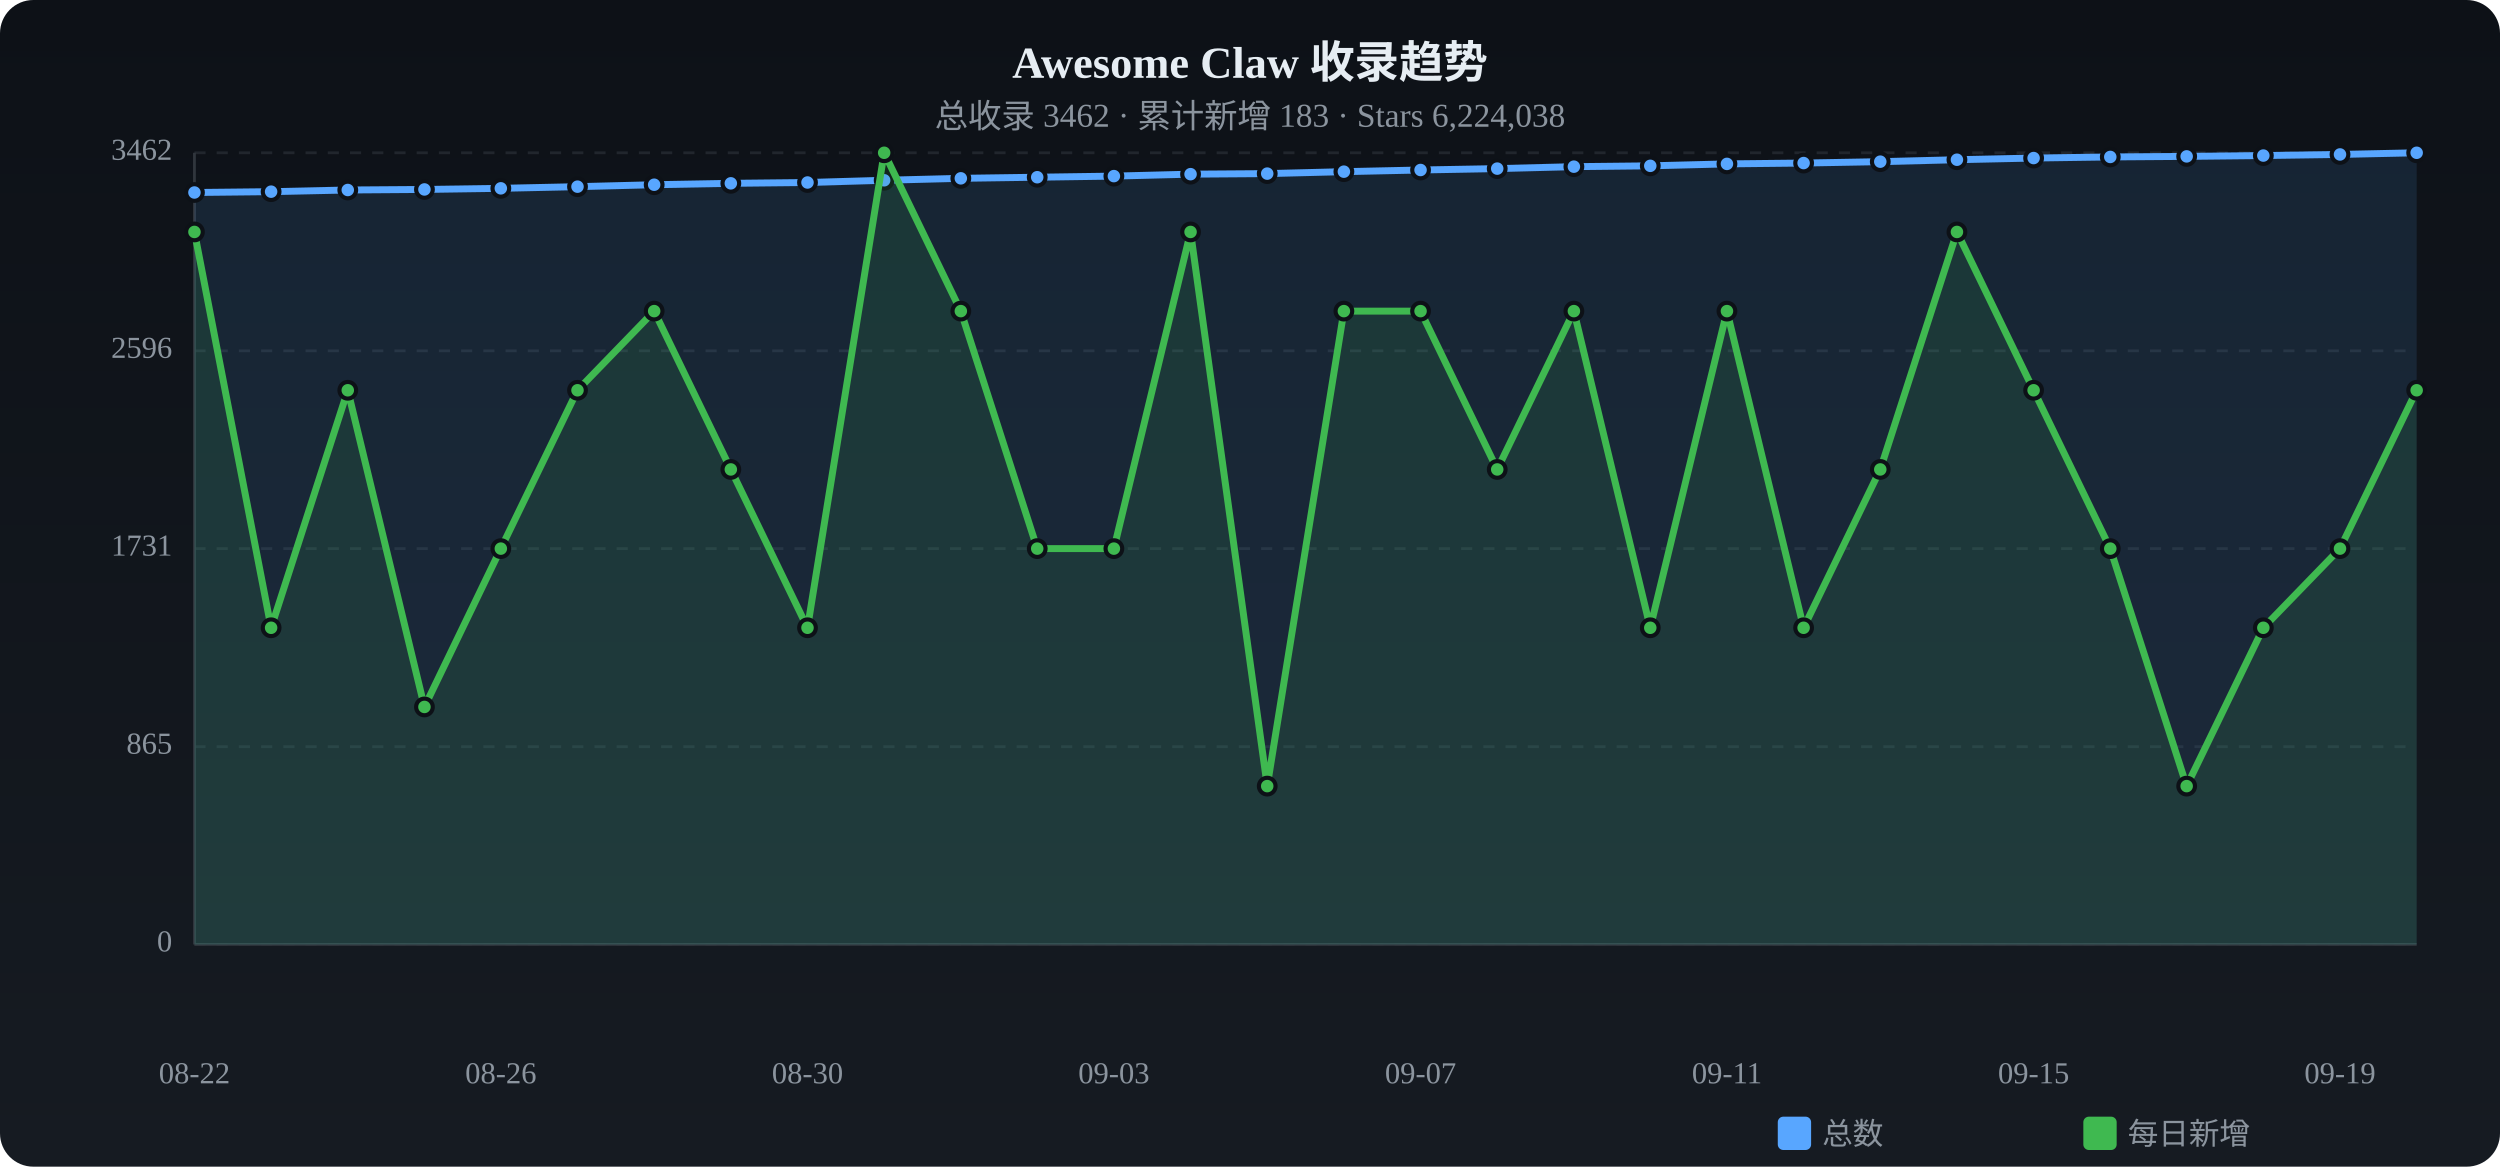
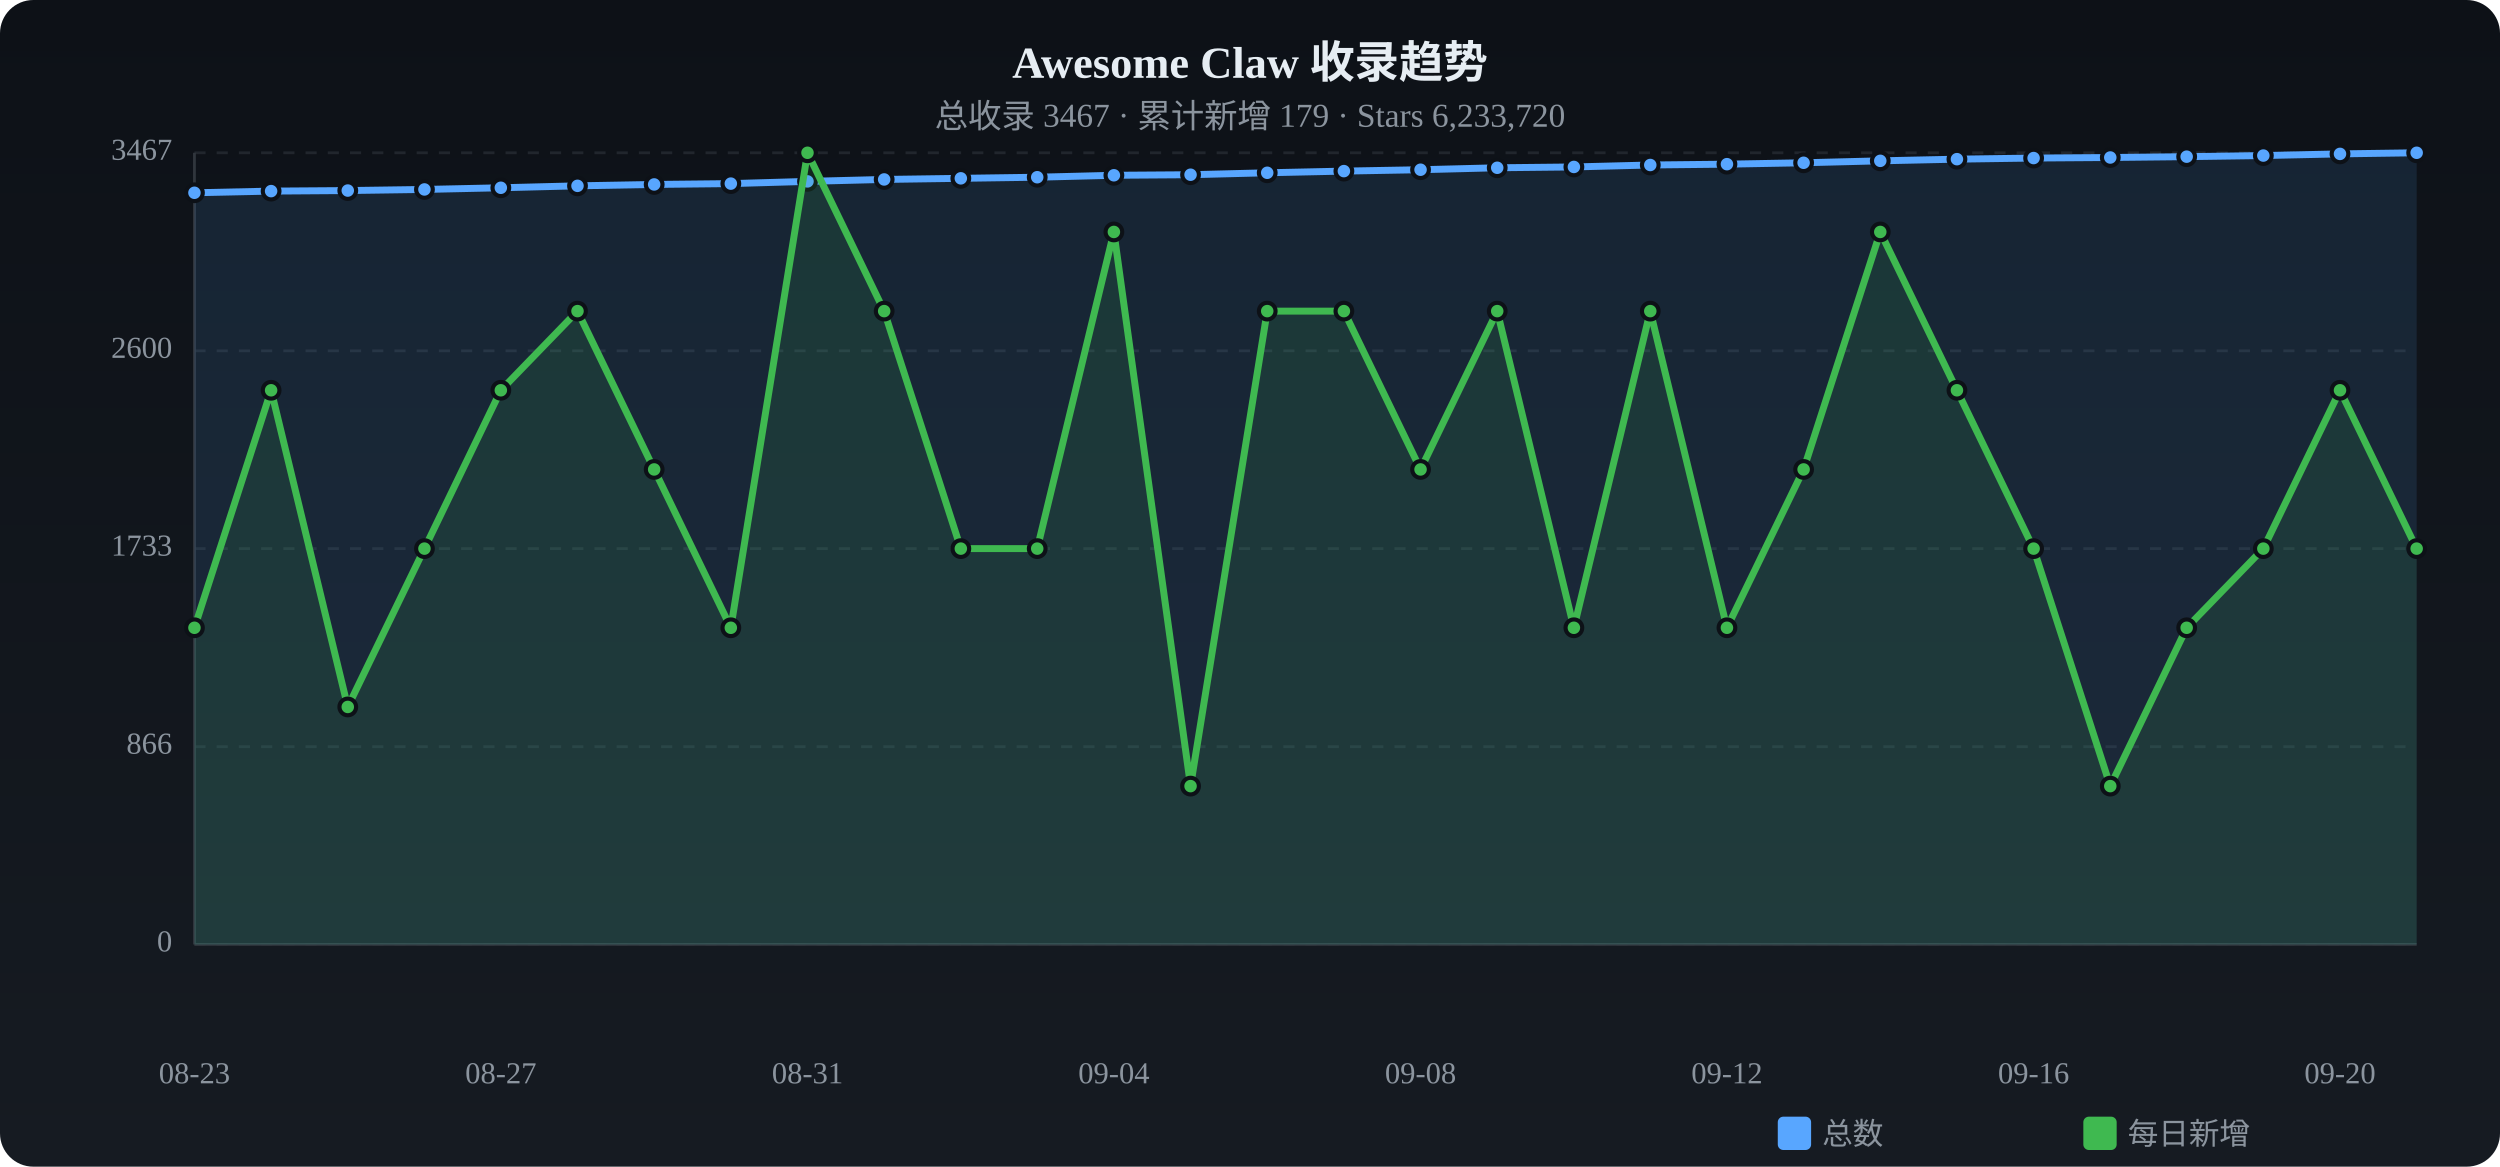
<svg xmlns="http://www.w3.org/2000/svg" viewBox="0 0 900 420" width="900" height="420">
  <defs>
    <linearGradient id="tbg" x1="0%" y1="0%" x2="0%" y2="100%">
      <stop offset="0%" stop-color="#0d1117" />
      <stop offset="100%" stop-color="#161b22" />
    </linearGradient>
  </defs>
  <rect width="900" height="420" rx="12" fill="url(#tbg)" />
  <text x="450.0" y="28" text-anchor="middle" fill="#e6edf3" font-size="16" font-weight="bold">Awesome Claw 收录趋势</text>
-   <text x="450.0" y="46" text-anchor="middle" fill="#8b949e" font-size="12">总收录 3462 · 累计新增 183 · Stars 6,224,038</text>
+   <text x="450.0" y="46" text-anchor="middle" fill="#8b949e" font-size="12">总收录 3467 · 累计新增 179 · Stars 6,233,720</text>
  <text x="62" y="340.0" text-anchor="end" fill="#8b949e" font-size="11" dominant-baseline="middle">0</text>
  <line x1="70" y1="340.0" x2="870" y2="340.0" stroke="#21262d" stroke-dasharray="4 4" />
-   <text x="62" y="268.8" text-anchor="end" fill="#8b949e" font-size="11" dominant-baseline="middle">865</text>
+   <text x="62" y="268.8" text-anchor="end" fill="#8b949e" font-size="11" dominant-baseline="middle">866</text>
  <line x1="70" y1="268.8" x2="870" y2="268.8" stroke="#21262d" stroke-dasharray="4 4" />
-   <text x="62" y="197.5" text-anchor="end" fill="#8b949e" font-size="11" dominant-baseline="middle">1731</text>
+   <text x="62" y="197.5" text-anchor="end" fill="#8b949e" font-size="11" dominant-baseline="middle">1733</text>
  <line x1="70" y1="197.5" x2="870" y2="197.5" stroke="#21262d" stroke-dasharray="4 4" />
-   <text x="62" y="126.3" text-anchor="end" fill="#8b949e" font-size="11" dominant-baseline="middle">2596</text>
+   <text x="62" y="126.3" text-anchor="end" fill="#8b949e" font-size="11" dominant-baseline="middle">2600</text>
  <line x1="70" y1="126.3" x2="870" y2="126.3" stroke="#21262d" stroke-dasharray="4 4" />
-   <text x="62" y="55.0" text-anchor="end" fill="#8b949e" font-size="11" dominant-baseline="middle">3462</text>
+   <text x="62" y="55.0" text-anchor="end" fill="#8b949e" font-size="11" dominant-baseline="middle">3467</text>
  <line x1="70" y1="55.0" x2="870" y2="55.0" stroke="#21262d" stroke-dasharray="4 4" />
  <line x1="70" y1="55" x2="70" y2="340" stroke="#30363d" />
  <line x1="70" y1="340" x2="870" y2="340" stroke="#30363d" />
-   <path d="M70.0,69.3 L97.6,69.0 L125.2,68.4 L152.8,68.2 L180.3,67.8 L207.9,67.2 L235.5,66.5 L263.1,66.0 L290.7,65.7 L318.3,64.9 L345.9,64.2 L373.4,63.8 L401.0,63.4 L428.6,62.7 L456.2,62.5 L483.8,61.8 L511.4,61.2 L539.0,60.7 L566.6,60.0 L594.1,59.7 L621.7,59.0 L649.3,58.7 L676.9,58.2 L704.5,57.5 L732.1,56.9 L759.7,56.5 L787.2,56.3 L814.8,56.0 L842.4,55.6 L870.0,55.0 L870.0,340 L70.0,340 Z" fill="#58a6ff" opacity="0.12" />
-   <polyline points="70.0,69.3 97.6,69.0 125.2,68.4 152.8,68.2 180.3,67.8 207.9,67.2 235.5,66.5 263.1,66.0 290.7,65.7 318.3,64.9 345.9,64.2 373.4,63.8 401.0,63.4 428.6,62.7 456.2,62.5 483.8,61.8 511.4,61.2 539.0,60.7 566.6,60.0 594.1,59.7 621.7,59.0 649.3,58.7 676.9,58.2 704.5,57.5 732.1,56.9 759.7,56.5 787.2,56.3 814.8,56.0 842.4,55.6 870.0,55.0" fill="none" stroke="#58a6ff" stroke-width="2.5" stroke-linecap="round" stroke-linejoin="round" />
-   <circle cx="70.0" cy="69.3" r="3" fill="#58a6ff" stroke="#0d1117" stroke-width="1.5" />
-   <circle cx="97.6" cy="69.0" r="3" fill="#58a6ff" stroke="#0d1117" stroke-width="1.5" />
-   <circle cx="125.2" cy="68.4" r="3" fill="#58a6ff" stroke="#0d1117" stroke-width="1.5" />
+   <path d="M70.0,69.4 L97.6,68.8 L125.2,68.6 L152.8,68.2 L180.3,67.6 L207.9,66.9 L235.5,66.4 L263.1,66.1 L290.7,65.3 L318.3,64.6 L345.9,64.2 L373.4,63.8 L401.0,63.1 L428.6,62.9 L456.2,62.2 L483.8,61.6 L511.4,61.1 L539.0,60.4 L566.6,60.1 L594.1,59.4 L621.7,59.1 L649.3,58.6 L676.9,57.9 L704.5,57.3 L732.1,56.9 L759.7,56.7 L787.2,56.4 L814.8,56.0 L842.4,55.4 L870.0,55.0 L870.0,340 L70.0,340 Z" fill="#58a6ff" opacity="0.12" />
+   <polyline points="70.0,69.4 97.6,68.8 125.2,68.6 152.8,68.2 180.3,67.6 207.9,66.9 235.5,66.4 263.1,66.1 290.7,65.3 318.3,64.6 345.9,64.2 373.4,63.8 401.0,63.1 428.6,62.9 456.2,62.2 483.8,61.6 511.4,61.1 539.0,60.4 566.6,60.1 594.1,59.4 621.7,59.1 649.3,58.6 676.9,57.9 704.5,57.3 732.1,56.9 759.7,56.7 787.2,56.4 814.8,56.0 842.4,55.4 870.0,55.0" fill="none" stroke="#58a6ff" stroke-width="2.5" stroke-linecap="round" stroke-linejoin="round" />
+   <circle cx="70.0" cy="69.4" r="3" fill="#58a6ff" stroke="#0d1117" stroke-width="1.5" />
+   <circle cx="97.6" cy="68.8" r="3" fill="#58a6ff" stroke="#0d1117" stroke-width="1.5" />
+   <circle cx="125.2" cy="68.6" r="3" fill="#58a6ff" stroke="#0d1117" stroke-width="1.5" />
  <circle cx="152.8" cy="68.2" r="3" fill="#58a6ff" stroke="#0d1117" stroke-width="1.5" />
-   <circle cx="180.3" cy="67.8" r="3" fill="#58a6ff" stroke="#0d1117" stroke-width="1.5" />
-   <circle cx="207.9" cy="67.2" r="3" fill="#58a6ff" stroke="#0d1117" stroke-width="1.5" />
-   <circle cx="235.5" cy="66.5" r="3" fill="#58a6ff" stroke="#0d1117" stroke-width="1.5" />
-   <circle cx="263.1" cy="66.0" r="3" fill="#58a6ff" stroke="#0d1117" stroke-width="1.5" />
-   <circle cx="290.7" cy="65.7" r="3" fill="#58a6ff" stroke="#0d1117" stroke-width="1.5" />
-   <circle cx="318.3" cy="64.9" r="3" fill="#58a6ff" stroke="#0d1117" stroke-width="1.5" />
+   <circle cx="180.3" cy="67.6" r="3" fill="#58a6ff" stroke="#0d1117" stroke-width="1.5" />
+   <circle cx="207.9" cy="66.9" r="3" fill="#58a6ff" stroke="#0d1117" stroke-width="1.5" />
+   <circle cx="235.5" cy="66.4" r="3" fill="#58a6ff" stroke="#0d1117" stroke-width="1.5" />
+   <circle cx="263.1" cy="66.1" r="3" fill="#58a6ff" stroke="#0d1117" stroke-width="1.5" />
+   <circle cx="290.7" cy="65.3" r="3" fill="#58a6ff" stroke="#0d1117" stroke-width="1.5" />
+   <circle cx="318.3" cy="64.6" r="3" fill="#58a6ff" stroke="#0d1117" stroke-width="1.5" />
  <circle cx="345.9" cy="64.2" r="3" fill="#58a6ff" stroke="#0d1117" stroke-width="1.5" />
  <circle cx="373.4" cy="63.8" r="3" fill="#58a6ff" stroke="#0d1117" stroke-width="1.5" />
-   <circle cx="401.0" cy="63.4" r="3" fill="#58a6ff" stroke="#0d1117" stroke-width="1.5" />
-   <circle cx="428.6" cy="62.7" r="3" fill="#58a6ff" stroke="#0d1117" stroke-width="1.5" />
-   <circle cx="456.2" cy="62.5" r="3" fill="#58a6ff" stroke="#0d1117" stroke-width="1.5" />
-   <circle cx="483.8" cy="61.8" r="3" fill="#58a6ff" stroke="#0d1117" stroke-width="1.5" />
-   <circle cx="511.4" cy="61.2" r="3" fill="#58a6ff" stroke="#0d1117" stroke-width="1.5" />
-   <circle cx="539.0" cy="60.7" r="3" fill="#58a6ff" stroke="#0d1117" stroke-width="1.5" />
-   <circle cx="566.6" cy="60.0" r="3" fill="#58a6ff" stroke="#0d1117" stroke-width="1.5" />
-   <circle cx="594.1" cy="59.7" r="3" fill="#58a6ff" stroke="#0d1117" stroke-width="1.5" />
-   <circle cx="621.7" cy="59.0" r="3" fill="#58a6ff" stroke="#0d1117" stroke-width="1.5" />
-   <circle cx="649.3" cy="58.7" r="3" fill="#58a6ff" stroke="#0d1117" stroke-width="1.5" />
-   <circle cx="676.9" cy="58.2" r="3" fill="#58a6ff" stroke="#0d1117" stroke-width="1.5" />
-   <circle cx="704.5" cy="57.5" r="3" fill="#58a6ff" stroke="#0d1117" stroke-width="1.5" />
+   <circle cx="401.0" cy="63.1" r="3" fill="#58a6ff" stroke="#0d1117" stroke-width="1.5" />
+   <circle cx="428.6" cy="62.9" r="3" fill="#58a6ff" stroke="#0d1117" stroke-width="1.5" />
+   <circle cx="456.2" cy="62.2" r="3" fill="#58a6ff" stroke="#0d1117" stroke-width="1.5" />
+   <circle cx="483.8" cy="61.6" r="3" fill="#58a6ff" stroke="#0d1117" stroke-width="1.5" />
+   <circle cx="511.4" cy="61.1" r="3" fill="#58a6ff" stroke="#0d1117" stroke-width="1.5" />
+   <circle cx="539.0" cy="60.4" r="3" fill="#58a6ff" stroke="#0d1117" stroke-width="1.5" />
+   <circle cx="566.6" cy="60.1" r="3" fill="#58a6ff" stroke="#0d1117" stroke-width="1.5" />
+   <circle cx="594.1" cy="59.4" r="3" fill="#58a6ff" stroke="#0d1117" stroke-width="1.5" />
+   <circle cx="621.7" cy="59.1" r="3" fill="#58a6ff" stroke="#0d1117" stroke-width="1.5" />
+   <circle cx="649.3" cy="58.6" r="3" fill="#58a6ff" stroke="#0d1117" stroke-width="1.5" />
+   <circle cx="676.9" cy="57.9" r="3" fill="#58a6ff" stroke="#0d1117" stroke-width="1.5" />
+   <circle cx="704.5" cy="57.3" r="3" fill="#58a6ff" stroke="#0d1117" stroke-width="1.5" />
  <circle cx="732.1" cy="56.9" r="3" fill="#58a6ff" stroke="#0d1117" stroke-width="1.5" />
-   <circle cx="759.7" cy="56.5" r="3" fill="#58a6ff" stroke="#0d1117" stroke-width="1.5" />
-   <circle cx="787.2" cy="56.3" r="3" fill="#58a6ff" stroke="#0d1117" stroke-width="1.5" />
+   <circle cx="759.7" cy="56.7" r="3" fill="#58a6ff" stroke="#0d1117" stroke-width="1.5" />
+   <circle cx="787.2" cy="56.4" r="3" fill="#58a6ff" stroke="#0d1117" stroke-width="1.5" />
  <circle cx="814.8" cy="56.0" r="3" fill="#58a6ff" stroke="#0d1117" stroke-width="1.5" />
-   <circle cx="842.4" cy="55.6" r="3" fill="#58a6ff" stroke="#0d1117" stroke-width="1.5" />
+   <circle cx="842.4" cy="55.4" r="3" fill="#58a6ff" stroke="#0d1117" stroke-width="1.5" />
  <circle cx="870.0" cy="55.0" r="3" fill="#58a6ff" stroke="#0d1117" stroke-width="1.5" />
-   <path d="M70.0,83.5 L97.6,226.0 L125.2,140.5 L152.8,254.5 L180.3,197.5 L207.9,140.5 L235.5,112.0 L263.1,169.0 L290.7,226.0 L318.3,55.0 L345.9,112.0 L373.4,197.5 L401.0,197.5 L428.6,83.5 L456.2,283.0 L483.8,112.0 L511.4,112.0 L539.0,169.0 L566.6,112.0 L594.1,226.0 L621.7,112.0 L649.3,226.0 L676.9,169.0 L704.5,83.5 L732.1,140.5 L759.7,197.5 L787.2,283.0 L814.8,226.0 L842.4,197.5 L870.0,140.5 L870.0,340 L70.0,340 Z" fill="#3fb950" opacity="0.12" />
-   <polyline points="70.0,83.5 97.6,226.0 125.2,140.5 152.8,254.5 180.3,197.5 207.9,140.5 235.5,112.0 263.1,169.0 290.7,226.0 318.3,55.0 345.9,112.0 373.4,197.5 401.0,197.5 428.6,83.5 456.2,283.0 483.8,112.0 511.4,112.0 539.0,169.0 566.6,112.0 594.1,226.0 621.7,112.0 649.3,226.0 676.9,169.0 704.5,83.5 732.1,140.5 759.7,197.5 787.2,283.0 814.8,226.0 842.4,197.5 870.0,140.5" fill="none" stroke="#3fb950" stroke-width="2.5" stroke-linecap="round" stroke-linejoin="round" />
-   <circle cx="70.0" cy="83.5" r="3" fill="#3fb950" stroke="#0d1117" stroke-width="1.5" />
-   <circle cx="97.6" cy="226.0" r="3" fill="#3fb950" stroke="#0d1117" stroke-width="1.5" />
-   <circle cx="125.2" cy="140.5" r="3" fill="#3fb950" stroke="#0d1117" stroke-width="1.5" />
-   <circle cx="152.8" cy="254.5" r="3" fill="#3fb950" stroke="#0d1117" stroke-width="1.5" />
-   <circle cx="180.3" cy="197.5" r="3" fill="#3fb950" stroke="#0d1117" stroke-width="1.5" />
-   <circle cx="207.9" cy="140.5" r="3" fill="#3fb950" stroke="#0d1117" stroke-width="1.5" />
-   <circle cx="235.5" cy="112.0" r="3" fill="#3fb950" stroke="#0d1117" stroke-width="1.5" />
-   <circle cx="263.1" cy="169.0" r="3" fill="#3fb950" stroke="#0d1117" stroke-width="1.5" />
-   <circle cx="290.7" cy="226.0" r="3" fill="#3fb950" stroke="#0d1117" stroke-width="1.5" />
-   <circle cx="318.3" cy="55.0" r="3" fill="#3fb950" stroke="#0d1117" stroke-width="1.5" />
-   <circle cx="345.9" cy="112.0" r="3" fill="#3fb950" stroke="#0d1117" stroke-width="1.5" />
+   <path d="M70.0,226.0 L97.6,140.5 L125.2,254.5 L152.8,197.5 L180.3,140.5 L207.9,112.0 L235.5,169.0 L263.1,226.0 L290.7,55.0 L318.3,112.0 L345.9,197.5 L373.4,197.5 L401.0,83.5 L428.6,283.0 L456.2,112.0 L483.8,112.0 L511.4,169.0 L539.0,112.0 L566.6,226.0 L594.1,112.0 L621.7,226.0 L649.3,169.0 L676.9,83.5 L704.5,140.5 L732.1,197.5 L759.7,283.0 L787.2,226.0 L814.8,197.5 L842.4,140.5 L870.0,197.5 L870.0,340 L70.0,340 Z" fill="#3fb950" opacity="0.12" />
+   <polyline points="70.0,226.0 97.6,140.5 125.2,254.5 152.8,197.5 180.3,140.5 207.9,112.0 235.5,169.0 263.1,226.0 290.7,55.0 318.3,112.0 345.9,197.5 373.4,197.5 401.0,83.5 428.6,283.0 456.2,112.0 483.8,112.0 511.4,169.0 539.0,112.0 566.6,226.0 594.1,112.0 621.7,226.0 649.3,169.0 676.9,83.5 704.5,140.5 732.1,197.5 759.7,283.0 787.2,226.0 814.8,197.5 842.4,140.5 870.0,197.5" fill="none" stroke="#3fb950" stroke-width="2.5" stroke-linecap="round" stroke-linejoin="round" />
+   <circle cx="70.0" cy="226.0" r="3" fill="#3fb950" stroke="#0d1117" stroke-width="1.5" />
+   <circle cx="97.6" cy="140.5" r="3" fill="#3fb950" stroke="#0d1117" stroke-width="1.5" />
+   <circle cx="125.2" cy="254.5" r="3" fill="#3fb950" stroke="#0d1117" stroke-width="1.5" />
+   <circle cx="152.8" cy="197.5" r="3" fill="#3fb950" stroke="#0d1117" stroke-width="1.5" />
+   <circle cx="180.3" cy="140.5" r="3" fill="#3fb950" stroke="#0d1117" stroke-width="1.5" />
+   <circle cx="207.9" cy="112.0" r="3" fill="#3fb950" stroke="#0d1117" stroke-width="1.5" />
+   <circle cx="235.5" cy="169.0" r="3" fill="#3fb950" stroke="#0d1117" stroke-width="1.5" />
+   <circle cx="263.1" cy="226.0" r="3" fill="#3fb950" stroke="#0d1117" stroke-width="1.5" />
+   <circle cx="290.7" cy="55.0" r="3" fill="#3fb950" stroke="#0d1117" stroke-width="1.5" />
+   <circle cx="318.3" cy="112.0" r="3" fill="#3fb950" stroke="#0d1117" stroke-width="1.5" />
+   <circle cx="345.9" cy="197.5" r="3" fill="#3fb950" stroke="#0d1117" stroke-width="1.5" />
  <circle cx="373.4" cy="197.5" r="3" fill="#3fb950" stroke="#0d1117" stroke-width="1.5" />
-   <circle cx="401.0" cy="197.5" r="3" fill="#3fb950" stroke="#0d1117" stroke-width="1.5" />
-   <circle cx="428.6" cy="83.5" r="3" fill="#3fb950" stroke="#0d1117" stroke-width="1.5" />
-   <circle cx="456.2" cy="283.0" r="3" fill="#3fb950" stroke="#0d1117" stroke-width="1.5" />
+   <circle cx="401.0" cy="83.5" r="3" fill="#3fb950" stroke="#0d1117" stroke-width="1.5" />
+   <circle cx="428.6" cy="283.0" r="3" fill="#3fb950" stroke="#0d1117" stroke-width="1.5" />
+   <circle cx="456.2" cy="112.0" r="3" fill="#3fb950" stroke="#0d1117" stroke-width="1.5" />
  <circle cx="483.8" cy="112.0" r="3" fill="#3fb950" stroke="#0d1117" stroke-width="1.5" />
-   <circle cx="511.4" cy="112.0" r="3" fill="#3fb950" stroke="#0d1117" stroke-width="1.5" />
-   <circle cx="539.0" cy="169.0" r="3" fill="#3fb950" stroke="#0d1117" stroke-width="1.5" />
-   <circle cx="566.6" cy="112.0" r="3" fill="#3fb950" stroke="#0d1117" stroke-width="1.5" />
-   <circle cx="594.1" cy="226.0" r="3" fill="#3fb950" stroke="#0d1117" stroke-width="1.5" />
-   <circle cx="621.7" cy="112.0" r="3" fill="#3fb950" stroke="#0d1117" stroke-width="1.5" />
-   <circle cx="649.3" cy="226.0" r="3" fill="#3fb950" stroke="#0d1117" stroke-width="1.5" />
-   <circle cx="676.9" cy="169.0" r="3" fill="#3fb950" stroke="#0d1117" stroke-width="1.5" />
-   <circle cx="704.5" cy="83.5" r="3" fill="#3fb950" stroke="#0d1117" stroke-width="1.5" />
-   <circle cx="732.1" cy="140.5" r="3" fill="#3fb950" stroke="#0d1117" stroke-width="1.5" />
-   <circle cx="759.7" cy="197.5" r="3" fill="#3fb950" stroke="#0d1117" stroke-width="1.5" />
-   <circle cx="787.2" cy="283.0" r="3" fill="#3fb950" stroke="#0d1117" stroke-width="1.5" />
-   <circle cx="814.8" cy="226.0" r="3" fill="#3fb950" stroke="#0d1117" stroke-width="1.5" />
-   <circle cx="842.4" cy="197.5" r="3" fill="#3fb950" stroke="#0d1117" stroke-width="1.5" />
-   <circle cx="870.0" cy="140.5" r="3" fill="#3fb950" stroke="#0d1117" stroke-width="1.5" />
-   <text x="70.0" y="390" text-anchor="middle" fill="#8b949e" font-size="11">08-22</text>
-   <text x="180.3" y="390" text-anchor="middle" fill="#8b949e" font-size="11">08-26</text>
-   <text x="290.7" y="390" text-anchor="middle" fill="#8b949e" font-size="11">08-30</text>
-   <text x="401.0" y="390" text-anchor="middle" fill="#8b949e" font-size="11">09-03</text>
-   <text x="511.4" y="390" text-anchor="middle" fill="#8b949e" font-size="11">09-07</text>
-   <text x="621.7" y="390" text-anchor="middle" fill="#8b949e" font-size="11">09-11</text>
-   <text x="732.1" y="390" text-anchor="middle" fill="#8b949e" font-size="11">09-15</text>
-   <text x="842.4" y="390" text-anchor="middle" fill="#8b949e" font-size="11">09-19</text>
+   <circle cx="511.4" cy="169.0" r="3" fill="#3fb950" stroke="#0d1117" stroke-width="1.5" />
+   <circle cx="539.0" cy="112.0" r="3" fill="#3fb950" stroke="#0d1117" stroke-width="1.5" />
+   <circle cx="566.6" cy="226.0" r="3" fill="#3fb950" stroke="#0d1117" stroke-width="1.5" />
+   <circle cx="594.1" cy="112.0" r="3" fill="#3fb950" stroke="#0d1117" stroke-width="1.5" />
+   <circle cx="621.7" cy="226.0" r="3" fill="#3fb950" stroke="#0d1117" stroke-width="1.5" />
+   <circle cx="649.3" cy="169.0" r="3" fill="#3fb950" stroke="#0d1117" stroke-width="1.5" />
+   <circle cx="676.9" cy="83.5" r="3" fill="#3fb950" stroke="#0d1117" stroke-width="1.5" />
+   <circle cx="704.5" cy="140.5" r="3" fill="#3fb950" stroke="#0d1117" stroke-width="1.5" />
+   <circle cx="732.1" cy="197.5" r="3" fill="#3fb950" stroke="#0d1117" stroke-width="1.5" />
+   <circle cx="759.7" cy="283.0" r="3" fill="#3fb950" stroke="#0d1117" stroke-width="1.5" />
+   <circle cx="787.2" cy="226.0" r="3" fill="#3fb950" stroke="#0d1117" stroke-width="1.5" />
+   <circle cx="814.8" cy="197.5" r="3" fill="#3fb950" stroke="#0d1117" stroke-width="1.5" />
+   <circle cx="842.4" cy="140.5" r="3" fill="#3fb950" stroke="#0d1117" stroke-width="1.5" />
+   <circle cx="870.0" cy="197.5" r="3" fill="#3fb950" stroke="#0d1117" stroke-width="1.5" />
+   <text x="70.0" y="390" text-anchor="middle" fill="#8b949e" font-size="11">08-23</text>
+   <text x="180.3" y="390" text-anchor="middle" fill="#8b949e" font-size="11">08-27</text>
+   <text x="290.7" y="390" text-anchor="middle" fill="#8b949e" font-size="11">08-31</text>
+   <text x="401.0" y="390" text-anchor="middle" fill="#8b949e" font-size="11">09-04</text>
+   <text x="511.4" y="390" text-anchor="middle" fill="#8b949e" font-size="11">09-08</text>
+   <text x="621.7" y="390" text-anchor="middle" fill="#8b949e" font-size="11">09-12</text>
+   <text x="732.1" y="390" text-anchor="middle" fill="#8b949e" font-size="11">09-16</text>
+   <text x="842.4" y="390" text-anchor="middle" fill="#8b949e" font-size="11">09-20</text>
  <rect x="640" y="402" width="12" height="12" rx="2" fill="#58a6ff" />
  <text x="656" y="412" fill="#8b949e" font-size="11">总数</text>
  <rect x="750" y="402" width="12" height="12" rx="2" fill="#3fb950" />
  <text x="766" y="412" fill="#8b949e" font-size="11">每日新增</text>
</svg>
